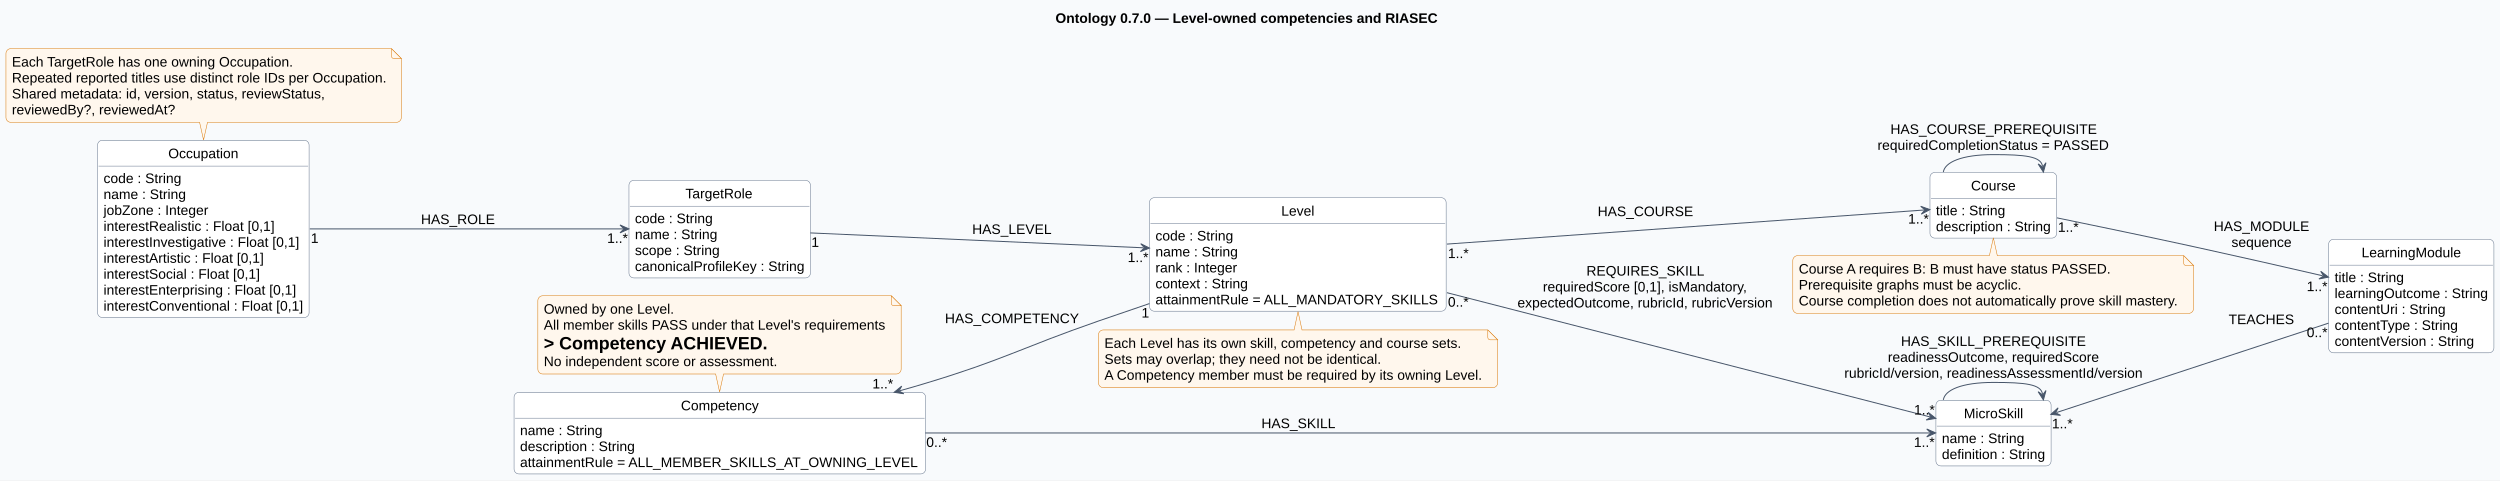
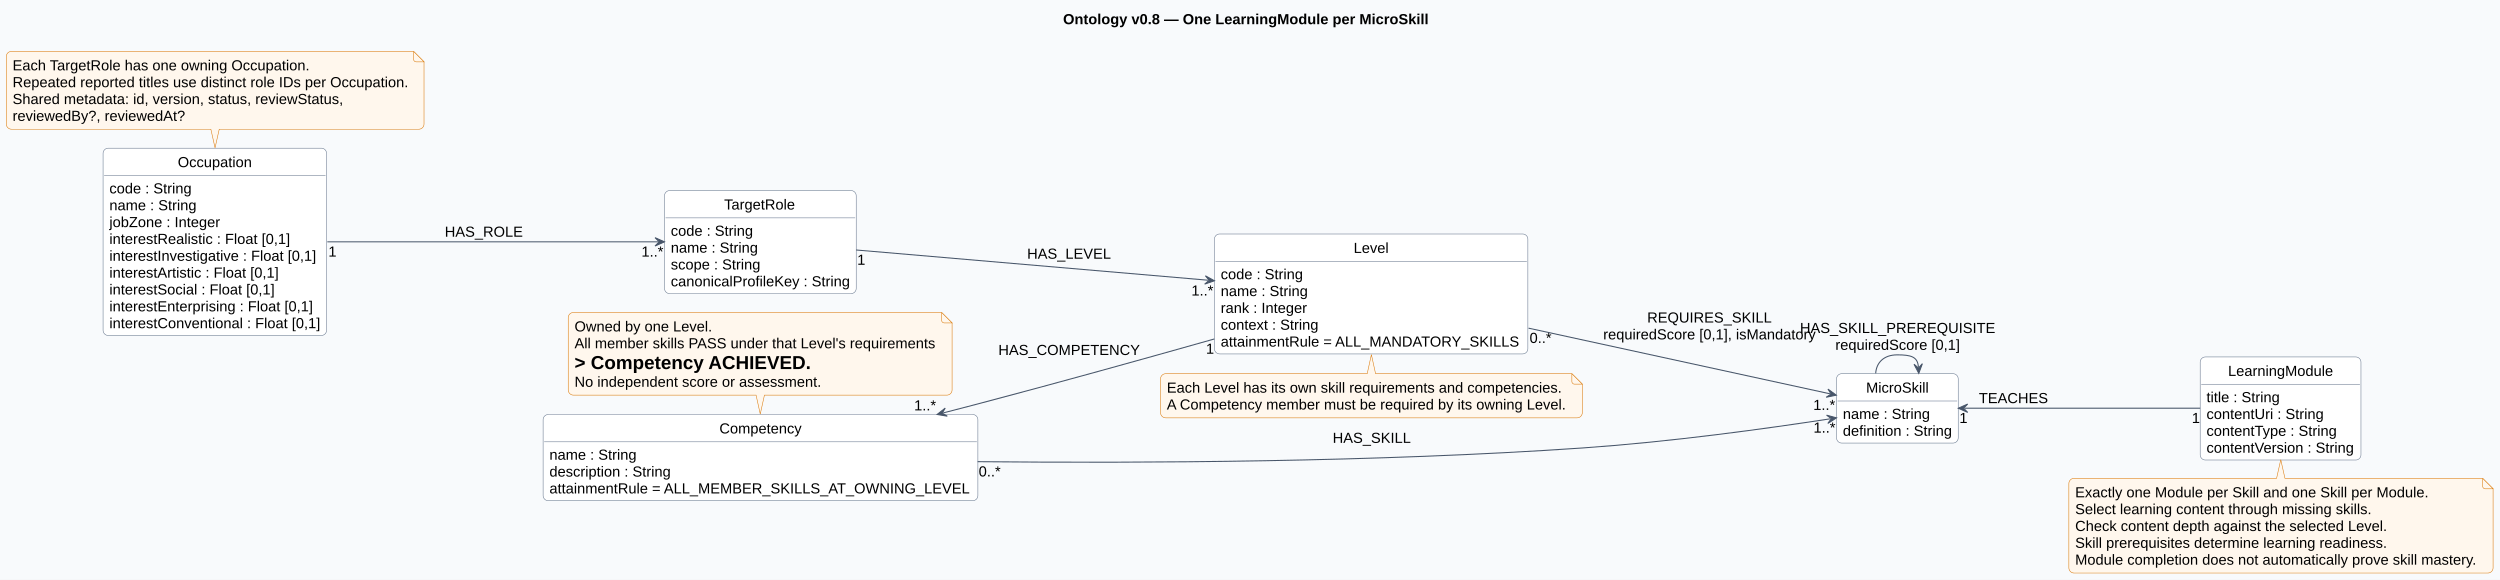
- <svg xmlns="http://www.w3.org/2000/svg" contentStyleType="text/css" data-diagram-type="CLASS" height="485px" preserveAspectRatio="none" style="width:2524px;height:485px;background:#F8FAFC;" version="1.1" viewBox="0 0 2524 485" width="2524px" zoomAndPan="magnify">
+ <svg xmlns="http://www.w3.org/2000/svg" contentStyleType="text/css" data-diagram-type="CLASS" height="554px" preserveAspectRatio="none" style="width:2389px;height:554px;background:#F8FAFC;" version="1.1" viewBox="0 0 2389 554" width="2389px" zoomAndPan="magnify">
  <defs />
  <g>
-     <rect fill="#F8FAFC" height="485" style="stroke:none;stroke-width:1;" width="2524" x="0" y="0" />
+     <rect fill="#F8FAFC" height="554" style="stroke:none;stroke-width:1;" width="2389" x="0" y="0" />
    <g class="title" data-source-line="16">
-       <text fill="#000000" font-family="Arial" font-size="14" font-weight="bold" lengthAdjust="spacing" textLength="385.861" x="1065.569" y="23.132">Ontology 0.7.0 — Level-owned competencies and RIASEC</text>
+       <text fill="#000000" font-family="Arial" font-size="14" font-weight="bold" lengthAdjust="spacing" textLength="349.275" x="1015.862" y="23.132">Ontology v0.8 — One LearningModule per MicroSkill</text>
    </g>
    <g class="entity" data-entity="Occupation" data-source-line="17" data-uid="ent0002" id="entity_Occupation">
      <rect fill="#FFFFFF" height="178.986" rx="5" ry="5" style="stroke:#64748B;stroke-width:0.5;" width="213.558" x="98.5" y="141.599" />
      <text fill="#000000" font-family="Arial" font-size="14" lengthAdjust="spacing" textLength="70.82" x="169.869" y="159.731">Occupation</text>
      <line style="stroke:#64748B;stroke-width:0.5;" x1="99.5" x2="311.058" y1="167.697" y2="167.697" />
      <text fill="#000000" font-family="Arial" font-size="14" lengthAdjust="spacing" textLength="78.6" x="104.5" y="184.829">code : String</text>
      <text fill="#000000" font-family="Arial" font-size="14" lengthAdjust="spacing" textLength="83.262" x="104.5" y="200.928">name : String</text>
      <text fill="#000000" font-family="Arial" font-size="14" lengthAdjust="spacing" textLength="105.848" x="104.5" y="217.026">jobZone : Integer</text>
      <text fill="#000000" font-family="Arial" font-size="14" lengthAdjust="spacing" textLength="172.737" x="104.5" y="233.125">interestRealistic : Float [0,1]</text>
      <text fill="#000000" font-family="Arial" font-size="14" lengthAdjust="spacing" textLength="197.654" x="104.5" y="249.224">interestInvestigative : Float [0,1]</text>
      <text fill="#000000" font-family="Arial" font-size="14" lengthAdjust="spacing" textLength="161.834" x="104.5" y="265.322">interestArtistic : Float [0,1]</text>
      <text fill="#000000" font-family="Arial" font-size="14" lengthAdjust="spacing" textLength="157.965" x="104.5" y="281.421">interestSocial : Float [0,1]</text>
      <text fill="#000000" font-family="Arial" font-size="14" lengthAdjust="spacing" textLength="194.537" x="104.5" y="297.519">interestEnterprising : Float [0,1]</text>
      <text fill="#000000" font-family="Arial" font-size="14" lengthAdjust="spacing" textLength="201.558" x="104.5" y="313.618">interestConventional : Float [0,1]</text>
    </g>
    <g class="entity" data-entity="TargetRole" data-source-line="28" data-uid="ent0003" id="entity_TargetRole">
      <rect fill="#FFFFFF" height="98.493" rx="5" ry="5" style="stroke:#64748B;stroke-width:0.5;" width="183.199" x="635" y="182.099" />
      <text fill="#000000" font-family="Arial" font-size="14" lengthAdjust="spacing" textLength="69.255" x="691.972" y="200.231">TargetRole</text>
      <line style="stroke:#64748B;stroke-width:0.5;" x1="636" x2="817.199" y1="208.197" y2="208.197" />
      <text fill="#000000" font-family="Arial" font-size="14" lengthAdjust="spacing" textLength="78.6" x="641" y="225.329">code : String</text>
      <text fill="#000000" font-family="Arial" font-size="14" lengthAdjust="spacing" textLength="83.262" x="641" y="241.428">name : String</text>
      <text fill="#000000" font-family="Arial" font-size="14" lengthAdjust="spacing" textLength="85.6" x="641" y="257.526">scope : String</text>
      <text fill="#000000" font-family="Arial" font-size="14" lengthAdjust="spacing" textLength="171.199" x="641" y="273.625">canonicalProfileKey : String</text>
    </g>
    <g class="entity" data-entity="Level" data-source-line="34" data-uid="ent0004" id="entity_Level">
-       <rect fill="#FFFFFF" height="114.592" rx="5" ry="5" style="stroke:#64748B;stroke-width:0.5;" width="299.526" x="1160.5" y="199.599" />
-       <text fill="#000000" font-family="Arial" font-size="14" lengthAdjust="spacing" textLength="33.469" x="1293.529" y="217.731">Level</text>
-       <line style="stroke:#64748B;stroke-width:0.5;" x1="1161.5" x2="1459.026" y1="225.697" y2="225.697" />
-       <text fill="#000000" font-family="Arial" font-size="14" lengthAdjust="spacing" textLength="78.6" x="1166.5" y="242.829">code : String</text>
-       <text fill="#000000" font-family="Arial" font-size="14" lengthAdjust="spacing" textLength="83.262" x="1166.5" y="258.928">name : String</text>
-       <text fill="#000000" font-family="Arial" font-size="14" lengthAdjust="spacing" textLength="82.489" x="1166.5" y="275.026">rank : Integer</text>
-       <text fill="#000000" font-family="Arial" font-size="14" lengthAdjust="spacing" textLength="93.379" x="1166.5" y="291.125">context : String</text>
-       <text fill="#000000" font-family="Arial" font-size="14" lengthAdjust="spacing" textLength="287.526" x="1166.5" y="307.224">attainmentRule = ALL_MANDATORY_SKILLS</text>
+       <rect fill="#FFFFFF" height="114.592" rx="5" ry="5" style="stroke:#64748B;stroke-width:0.5;" width="299.526" x="1160.5" y="223.599" />
+       <text fill="#000000" font-family="Arial" font-size="14" lengthAdjust="spacing" textLength="33.469" x="1293.529" y="241.731">Level</text>
+       <line style="stroke:#64748B;stroke-width:0.5;" x1="1161.5" x2="1459.026" y1="249.697" y2="249.697" />
+       <text fill="#000000" font-family="Arial" font-size="14" lengthAdjust="spacing" textLength="78.6" x="1166.5" y="266.829">code : String</text>
+       <text fill="#000000" font-family="Arial" font-size="14" lengthAdjust="spacing" textLength="83.262" x="1166.5" y="282.928">name : String</text>
+       <text fill="#000000" font-family="Arial" font-size="14" lengthAdjust="spacing" textLength="82.489" x="1166.5" y="299.026">rank : Integer</text>
+       <text fill="#000000" font-family="Arial" font-size="14" lengthAdjust="spacing" textLength="93.379" x="1166.5" y="315.125">context : String</text>
+       <text fill="#000000" font-family="Arial" font-size="14" lengthAdjust="spacing" textLength="287.526" x="1166.5" y="331.224">attainmentRule = ALL_MANDATORY_SKILLS</text>
    </g>
    <g class="entity" data-entity="Competency" data-source-line="41" data-uid="ent0005" id="entity_Competency">
      <rect fill="#FFFFFF" height="82.394" rx="5" ry="5" style="stroke:#64748B;stroke-width:0.5;" width="415.464" x="519" y="396.099" />
      <text fill="#000000" font-family="Arial" font-size="14" lengthAdjust="spacing" textLength="78.593" x="687.436" y="414.231">Competency</text>
      <line style="stroke:#64748B;stroke-width:0.5;" x1="520" x2="933.464" y1="422.197" y2="422.197" />
      <text fill="#000000" font-family="Arial" font-size="14" lengthAdjust="spacing" textLength="83.262" x="525" y="439.329">name : String</text>
      <text fill="#000000" font-family="Arial" font-size="14" lengthAdjust="spacing" textLength="115.944" x="525" y="455.428">description : String</text>
      <text fill="#000000" font-family="Arial" font-size="14" lengthAdjust="spacing" textLength="403.464" x="525" y="471.526">attainmentRule = ALL_MEMBER_SKILLS_AT_OWNING_LEVEL</text>
    </g>
    <g class="entity" data-entity="MicroSkill" data-source-line="46" data-uid="ent0006" id="entity_MicroSkill">
-       <rect fill="#FFFFFF" height="66.296" rx="5" ry="5" style="stroke:#64748B;stroke-width:0.5;" width="116.282" x="1954.5" y="404.099" />
-       <text fill="#000000" font-family="Arial" font-size="14" lengthAdjust="spacing" textLength="59.89" x="1982.696" y="422.231">MicroSkill</text>
-       <line style="stroke:#64748B;stroke-width:0.5;" x1="1955.5" x2="2069.782" y1="430.197" y2="430.197" />
-       <text fill="#000000" font-family="Arial" font-size="14" lengthAdjust="spacing" textLength="83.262" x="1960.5" y="447.329">name : String</text>
-       <text fill="#000000" font-family="Arial" font-size="14" lengthAdjust="spacing" textLength="104.282" x="1960.5" y="463.428">definition : String</text>
+       <rect fill="#FFFFFF" height="66.296" rx="5" ry="5" style="stroke:#64748B;stroke-width:0.5;" width="116.282" x="1755" y="357.099" />
+       <text fill="#000000" font-family="Arial" font-size="14" lengthAdjust="spacing" textLength="59.89" x="1783.196" y="375.231">MicroSkill</text>
+       <line style="stroke:#64748B;stroke-width:0.5;" x1="1756" x2="1870.282" y1="383.197" y2="383.197" />
+       <text fill="#000000" font-family="Arial" font-size="14" lengthAdjust="spacing" textLength="83.262" x="1761" y="400.329">name : String</text>
+       <text fill="#000000" font-family="Arial" font-size="14" lengthAdjust="spacing" textLength="104.282" x="1761" y="416.428">definition : String</text>
    </g>
-     <g class="entity" data-entity="Course" data-source-line="50" data-uid="ent0007" id="entity_Course">
-       <rect fill="#FFFFFF" height="66.296" rx="5" ry="5" style="stroke:#64748B;stroke-width:0.5;" width="127.944" x="1948.5" y="174.099" />
-       <text fill="#000000" font-family="Arial" font-size="14" lengthAdjust="spacing" textLength="45.131" x="1989.907" y="192.231">Course</text>
-       <line style="stroke:#64748B;stroke-width:0.5;" x1="1949.5" x2="2075.444" y1="200.197" y2="200.197" />
-       <text fill="#000000" font-family="Arial" font-size="14" lengthAdjust="spacing" textLength="70.027" x="1954.5" y="217.329">title : String</text>
-       <text fill="#000000" font-family="Arial" font-size="14" lengthAdjust="spacing" textLength="115.944" x="1954.5" y="233.428">description : String</text>
+     <g class="entity" data-entity="LearningModule" data-source-line="50" data-uid="ent0007" id="entity_LearningModule">
+       <rect fill="#FFFFFF" height="98.493" rx="5" ry="5" style="stroke:#64748B;stroke-width:0.5;" width="153.634" x="2102.5" y="341.099" />
+       <text fill="#000000" font-family="Arial" font-size="14" lengthAdjust="spacing" textLength="100.406" x="2129.114" y="359.231">LearningModule</text>
+       <line style="stroke:#64748B;stroke-width:0.5;" x1="2103.5" x2="2255.134" y1="367.197" y2="367.197" />
+       <text fill="#000000" font-family="Arial" font-size="14" lengthAdjust="spacing" textLength="70.027" x="2108.5" y="384.329">title : String</text>
+       <text fill="#000000" font-family="Arial" font-size="14" lengthAdjust="spacing" textLength="112.048" x="2108.5" y="400.428">contentUri : String</text>
+       <text fill="#000000" font-family="Arial" font-size="14" lengthAdjust="spacing" textLength="125.289" x="2108.5" y="416.526">contentType : String</text>
+       <text fill="#000000" font-family="Arial" font-size="14" lengthAdjust="spacing" textLength="141.634" x="2108.5" y="432.625">contentVersion : String</text>
    </g>
-     <g class="entity" data-entity="LearningModule" data-source-line="54" data-uid="ent0008" id="entity_LearningModule">
-       <rect fill="#FFFFFF" height="114.592" rx="5" ry="5" style="stroke:#64748B;stroke-width:0.5;" width="166.855" x="2351" y="241.599" />
-       <text fill="#000000" font-family="Arial" font-size="14" lengthAdjust="spacing" textLength="100.406" x="2384.224" y="259.731">LearningModule</text>
-       <line style="stroke:#64748B;stroke-width:0.5;" x1="2352" x2="2516.854" y1="267.697" y2="267.697" />
-       <text fill="#000000" font-family="Arial" font-size="14" lengthAdjust="spacing" textLength="70.027" x="2357" y="284.829">title : String</text>
-       <text fill="#000000" font-family="Arial" font-size="14" lengthAdjust="spacing" textLength="154.855" x="2357" y="300.928">learningOutcome : String</text>
-       <text fill="#000000" font-family="Arial" font-size="14" lengthAdjust="spacing" textLength="112.048" x="2357" y="317.026">contentUri : String</text>
-       <text fill="#000000" font-family="Arial" font-size="14" lengthAdjust="spacing" textLength="125.289" x="2357" y="333.125">contentType : String</text>
-       <text fill="#000000" font-family="Arial" font-size="14" lengthAdjust="spacing" textLength="141.634" x="2357" y="349.224">contentVersion : String</text>
-     </g>
-     <g class="entity" data-entity="GMN21" data-source-line="72" data-uid="ent0022" id="entity_GMN21">
+     <g class="entity" data-entity="GMN17" data-source-line="64" data-uid="ent0018" id="entity_GMN17">
      <path d="M543,303.599 L543,372.593 A5,5 0 0 0 548,377.593 L722.5,377.593 L726.5,395.72 L730.5,377.593 L904.816,377.593 A5,5 0 0 0 909.816,372.593 L909.816,308.599 L899.816,298.599 L548,298.599 A5,5 0 0 0 543,303.599" fill="#FFF7ED" style="stroke:#D97706;stroke-width:0.5;" />
      <path d="M899.816,298.599 L899.816,306.099 A2.5,2.5 0 0 0 902.316,308.599 L909.816,308.599 L899.816,298.599" fill="#FFF7ED" style="stroke:#D97706;stroke-width:0.5;" />
      <text fill="#000000" font-family="Arial" font-size="14" lengthAdjust="spacing" textLength="131.53" x="549" y="316.731">Owned by one Level.</text>
      <text fill="#000000" font-family="Arial" font-size="14" lengthAdjust="spacing" textLength="345.816" x="549" y="332.829">All member skills PASS under that Level's requirements</text>
      <text fill="#000000" font-family="Arial" font-size="18" font-weight="bold" lengthAdjust="spacing" textLength="226.556" x="549" y="352.68">&gt; Competency ACHIEVED.</text>
      <text fill="#000000" font-family="Arial" font-size="14" lengthAdjust="spacing" textLength="235.799" x="549" y="369.626">No independent score or assessment.</text>
    </g>
-     <g class="entity" data-entity="GMN24" data-source-line="78" data-uid="ent0025" id="entity_GMN24">
-       <path d="M1109,338.099 L1109,386.394 A5,5 0 0 0 1114,391.394 L1507.067,391.394 A5,5 0 0 0 1512.067,386.394 L1512.067,343.099 L1502.067,333.099 L1314.5,333.099 L1310.5,314.601 L1306.5,333.099 L1114,333.099 A5,5 0 0 0 1109,338.099" fill="#FFF7ED" style="stroke:#D97706;stroke-width:0.5;" />
-       <path d="M1502.067,333.099 L1502.067,340.599 A2.5,2.5 0 0 0 1504.567,343.099 L1512.067,343.099 L1502.067,333.099" fill="#FFF7ED" style="stroke:#D97706;stroke-width:0.5;" />
-       <text fill="#000000" font-family="Arial" font-size="14" lengthAdjust="spacing" textLength="360.288" x="1115" y="351.231">Each Level has its own skill, competency and course sets.</text>
-       <text fill="#000000" font-family="Arial" font-size="14" lengthAdjust="spacing" textLength="279.392" x="1115" y="367.329">Sets may overlap; they need not be identical.</text>
-       <text fill="#000000" font-family="Arial" font-size="14" lengthAdjust="spacing" textLength="382.067" x="1115" y="383.428">A Competency member must be required by its owning Level.</text>
+     <g class="entity" data-entity="GMN20" data-source-line="70" data-uid="ent0021" id="entity_GMN20">
+       <path d="M1109,362.099 L1109,394.296 A5,5 0 0 0 1114,399.296 L1507.067,399.296 A5,5 0 0 0 1512.067,394.296 L1512.067,367.099 L1502.067,357.099 L1314.5,357.099 L1310.5,338.823 L1306.5,357.099 L1114,357.099 A5,5 0 0 0 1109,362.099" fill="#FFF7ED" style="stroke:#D97706;stroke-width:0.5;" />
+       <path d="M1502.067,357.099 L1502.067,364.599 A2.5,2.5 0 0 0 1504.567,367.099 L1512.067,367.099 L1502.067,357.099" fill="#FFF7ED" style="stroke:#D97706;stroke-width:0.5;" />
+       <text fill="#000000" font-family="Arial" font-size="14" lengthAdjust="spacing" textLength="377.412" x="1115" y="375.231">Each Level has its own skill requirements and competencies.</text>
+       <text fill="#000000" font-family="Arial" font-size="14" lengthAdjust="spacing" textLength="382.067" x="1115" y="391.329">A Competency member must be required by its owning Level.</text>
    </g>
-     <g class="entity" data-entity="GMN27" data-source-line="83" data-uid="ent0028" id="entity_GMN27">
-       <path d="M1810,263.099 L1810,311.394 A5,5 0 0 0 1815,316.394 L2209.612,316.394 A5,5 0 0 0 2214.612,311.394 L2214.612,268.099 L2204.612,258.099 L2016.5,258.099 L2012.5,240.128 L2008.5,258.099 L1815,258.099 A5,5 0 0 0 1810,263.099" fill="#FFF7ED" style="stroke:#D97706;stroke-width:0.5;" />
-       <path d="M2204.612,258.099 L2204.612,265.599 A2.5,2.5 0 0 0 2207.112,268.099 L2214.612,268.099 L2204.612,258.099" fill="#FFF7ED" style="stroke:#D97706;stroke-width:0.5;" />
-       <text fill="#000000" font-family="Arial" font-size="14" lengthAdjust="spacing" textLength="317.468" x="1816" y="276.231">Course A requires B: B must have status PASSED.</text>
-       <text fill="#000000" font-family="Arial" font-size="14" lengthAdjust="spacing" textLength="224.875" x="1816" y="292.329">Prerequisite graphs must be acyclic.</text>
-       <text fill="#000000" font-family="Arial" font-size="14" lengthAdjust="spacing" textLength="383.612" x="1816" y="308.428">Course completion does not automatically prove skill mastery.</text>
+     <g class="entity" data-entity="GMN23" data-source-line="74" data-uid="ent0024" id="entity_GMN23">
+       <path d="M1977,462.099 L1977,542.592 A5,5 0 0 0 1982,547.592 L2377.398,547.592 A5,5 0 0 0 2382.398,542.592 L2382.398,467.099 L2372.398,457.099 L2183.5,457.099 L2179.5,439.256 L2175.5,457.099 L1982,457.099 A5,5 0 0 0 1977,462.099" fill="#FFF7ED" style="stroke:#D97706;stroke-width:0.5;" />
+       <path d="M2372.398,457.099 L2372.398,464.599 A2.5,2.5 0 0 0 2374.898,467.099 L2382.398,467.099 L2372.398,457.099" fill="#FFF7ED" style="stroke:#D97706;stroke-width:0.5;" />
+       <text fill="#000000" font-family="Arial" font-size="14" lengthAdjust="spacing" textLength="337.736" x="1983" y="475.231">Exactly one Module per Skill and one Skill per Module.</text>
+       <text fill="#000000" font-family="Arial" font-size="14" lengthAdjust="spacing" textLength="283.254" x="1983" y="491.329">Select learning content through missing skills.</text>
+       <text fill="#000000" font-family="Arial" font-size="14" lengthAdjust="spacing" textLength="298.088" x="1983" y="507.428">Check content depth against the selected Level.</text>
+       <text fill="#000000" font-family="Arial" font-size="14" lengthAdjust="spacing" textLength="298.04" x="1983" y="523.526">Skill prerequisites determine learning readiness.</text>
+       <text fill="#000000" font-family="Arial" font-size="14" lengthAdjust="spacing" textLength="384.398" x="1983" y="539.625">Module completion does not automatically prove skill mastery.</text>
    </g>
-     <g class="entity" data-entity="GMN30" data-source-line="88" data-uid="ent0031" id="entity_GMN30">
+     <g class="entity" data-entity="GMN26" data-source-line="81" data-uid="ent0027" id="entity_GMN26">
      <path d="M6,54.099 L6,118.493 A5,5 0 0 0 11,123.493 L201.5,123.493 L205.5,141.323 L209.5,123.493 L400.198,123.493 A5,5 0 0 0 405.198,118.493 L405.198,59.099 L395.198,49.099 L11,49.099 A5,5 0 0 0 6,54.099" fill="#FFF7ED" style="stroke:#D97706;stroke-width:0.5;" />
      <path d="M395.198,49.099 L395.198,56.599 A2.5,2.5 0 0 0 397.698,59.099 L405.198,59.099 L395.198,49.099" fill="#FFF7ED" style="stroke:#D97706;stroke-width:0.5;" />
      <text fill="#000000" font-family="Arial" font-size="14" lengthAdjust="spacing" textLength="285.619" x="12" y="67.231">Each TargetRole has one owning Occupation.</text>
      <text fill="#000000" font-family="Arial" font-size="14" lengthAdjust="spacing" textLength="378.198" x="12" y="83.329">Repeated reported titles use distinct role IDs per Occupation.</text>
      <text fill="#000000" font-family="Arial" font-size="14" lengthAdjust="spacing" textLength="315.937" x="12" y="99.428">Shared metadata: id, version, status, reviewStatus,</text>
      <text fill="#000000" font-family="Arial" font-size="14" lengthAdjust="spacing" textLength="164.972" x="12" y="115.526">reviewedBy?, reviewedAt?</text>
    </g>
-     <g class="link" data-entity-1="Occupation" data-entity-2="TargetRole" data-uid="lnk9" id="link_Occupation_TargetRole">
+     <g class="link" data-entity-1="Occupation" data-entity-2="TargetRole" data-uid="lnk8" id="link_Occupation_TargetRole">
      <polygon fill="#475569" points="634.949,231.099,625.949,227.099,629.949,231.099,625.949,235.099,634.949,231.099" style="stroke:#475569;stroke-width:1;" />
      <path d="M312.78,231.099 C407.68,231.099 539.174,231.099 628.949,231.099" fill="none" style="stroke:#475569;stroke-width:1;" />
      <text fill="#000000" font-family="Arial" font-size="14" lengthAdjust="spacing" textLength="74.696" x="425" y="226.231">HAS_ROLE</text>
      <text fill="#000000" font-family="Arial" font-size="14" lengthAdjust="spacing" textLength="21.014" x="612.949" y="245.231">1..*</text>
      <text fill="#000000" font-family="Arial" font-size="14" lengthAdjust="spacing" textLength="7.786" x="313.78" y="245.231">1</text>
    </g>
-     <g class="link" data-entity-1="TargetRole" data-entity-2="Level" data-uid="lnk10" id="link_TargetRole_Level">
-       <polygon fill="#475569" points="1160.493,250.442,1151.68,246.044,1155.498,250.219,1151.323,254.036,1160.493,250.442" style="stroke:#475569;stroke-width:1;" />
-       <path d="M818.118,235.147 C909.573,239.232 1046.365,245.344 1154.499,250.174" fill="none" style="stroke:#475569;stroke-width:1;" />
-       <text fill="#000000" font-family="Arial" font-size="14" lengthAdjust="spacing" textLength="80.158" x="981.5" y="236.231">HAS_LEVEL</text>
-       <text fill="#000000" font-family="Arial" font-size="14" lengthAdjust="spacing" textLength="21.014" x="1138.493" y="264.574">1..*</text>
-       <text fill="#000000" font-family="Arial" font-size="14" lengthAdjust="spacing" textLength="7.786" x="819.118" y="249.279">1</text>
+     <g class="link" data-entity-1="TargetRole" data-entity-2="Level" data-uid="lnk9" id="link_TargetRole_Level">
+       <polygon fill="#475569" points="1160.493,268.297,1151.868,263.542,1155.511,267.869,1151.184,271.512,1160.493,268.297" style="stroke:#475569;stroke-width:1;" />
+       <path d="M818.118,238.884 C909.573,246.741 1046.381,258.494 1154.515,267.784" fill="none" style="stroke:#475569;stroke-width:1;" />
+       <text fill="#000000" font-family="Arial" font-size="14" lengthAdjust="spacing" textLength="80.158" x="981.5" y="247.231">HAS_LEVEL</text>
+       <text fill="#000000" font-family="Arial" font-size="14" lengthAdjust="spacing" textLength="21.014" x="1138.493" y="282.429">1..*</text>
+       <text fill="#000000" font-family="Arial" font-size="14" lengthAdjust="spacing" textLength="7.786" x="819.118" y="253.016">1</text>
    </g>
-     <g class="link" data-entity-1="Competency" data-entity-2="Level" data-uid="lnk12" id="link_Competency_Level">
-       <polygon fill="#475569" points="902.76,396.055,912.498,397.527,907.581,394.73,910.378,389.813,902.76,396.055" style="stroke:#475569;stroke-width:1;" />
-       <path d="M908.545,394.465 C919.148,391.551 923.843,390.147 934,387.099 C1013.176,363.337 1030.905,351.2 1109,324.099 C1125.643,318.323 1143.093,312.358 1160.464,306.477" fill="none" style="stroke:#475569;stroke-width:1;" />
-       <text fill="#000000" font-family="Arial" font-size="14" lengthAdjust="spacing" textLength="135.358" x="954" y="326.231">HAS_COMPETENCY</text>
-       <text fill="#000000" font-family="Arial" font-size="14" lengthAdjust="spacing" textLength="7.786" x="1152.464" y="320.609">1</text>
-       <text fill="#000000" font-family="Arial" font-size="14" lengthAdjust="spacing" textLength="21.014" x="880.76" y="392.187">1..*</text>
+     <g class="link" data-entity-1="Competency" data-entity-2="Level" data-uid="lnk11" id="link_Competency_Level">
+       <polygon fill="#475569" points="895.531,396.054,905.24,397.707,900.376,394.819,903.264,389.955,895.531,396.054" style="stroke:#475569;stroke-width:1;" />
+       <path d="M901.345,394.572 C914.374,391.25 921.501,389.389 934,386.099 C1008.79,366.411 1091.614,343.383 1160.405,323.917" fill="none" style="stroke:#475569;stroke-width:1;" />
+       <text fill="#000000" font-family="Arial" font-size="14" lengthAdjust="spacing" textLength="135.358" x="954" y="339.231">HAS_COMPETENCY</text>
+       <text fill="#000000" font-family="Arial" font-size="14" lengthAdjust="spacing" textLength="7.786" x="1152.405" y="338.049">1</text>
+       <text fill="#000000" font-family="Arial" font-size="14" lengthAdjust="spacing" textLength="21.014" x="873.531" y="392.186">1..*</text>
    </g>
-     <g class="link" data-entity-1="Competency" data-entity-2="MicroSkill" data-uid="lnk13" id="link_Competency_MicroSkill">
-       <polygon fill="#475569" points="1954.234,437.099,1945.234,433.099,1949.234,437.099,1945.234,441.099,1954.234,437.099" style="stroke:#475569;stroke-width:1;" />
-       <path d="M934.153,437.099 C1235.174,437.099 1771.619,437.099 1948.234,437.099" fill="none" style="stroke:#475569;stroke-width:1;" />
-       <text fill="#000000" font-family="Arial" font-size="14" lengthAdjust="spacing" textLength="74.71" x="1273.5" y="432.231">HAS_SKILL</text>
-       <text fill="#000000" font-family="Arial" font-size="14" lengthAdjust="spacing" textLength="21.014" x="1932.234" y="451.231">1..*</text>
-       <text fill="#000000" font-family="Arial" font-size="14" lengthAdjust="spacing" textLength="21.014" x="935.153" y="451.231">0..*</text>
+     <g class="link" data-entity-1="Competency" data-entity-2="MicroSkill" data-uid="lnk12" id="link_Competency_MicroSkill">
+       <polygon fill="#475569" points="1754.958,399.301,1745.455,396.714,1750.016,400.06,1746.67,404.621,1754.958,399.301" style="stroke:#475569;stroke-width:1;" />
+       <path d="M934.226,441.173 C1092.564,442.733 1316.325,441.569 1512,428.099 C1596.979,422.248 1688.817,409.461 1749.028,400.212" fill="none" style="stroke:#475569;stroke-width:1;" />
+       <text fill="#000000" font-family="Arial" font-size="14" lengthAdjust="spacing" textLength="74.71" x="1273.5" y="423.231">HAS_SKILL</text>
+       <text fill="#000000" font-family="Arial" font-size="14" lengthAdjust="spacing" textLength="21.014" x="1732.958" y="413.433">1..*</text>
+       <text fill="#000000" font-family="Arial" font-size="14" lengthAdjust="spacing" textLength="21.014" x="935.226" y="455.305">0..*</text>
    </g>
-     <g class="link" data-entity-1="Level" data-entity-2="MicroSkill" data-uid="lnk14" id="link_Level_MicroSkill">
-       <polygon fill="#475569" points="1954.364,422.407,1946.644,416.291,1949.522,421.161,1944.652,424.039,1954.364,422.407" style="stroke:#475569;stroke-width:1;" />
-       <path d="M1460.809,295.492 C1614.996,335.14 1841.855,393.476 1948.554,420.912" fill="none" style="stroke:#475569;stroke-width:1;" />
-       <text fill="#000000" font-family="Arial" font-size="14" lengthAdjust="spacing" textLength="119.048" x="1601.645" y="278.231">REQUIRES_SKILL</text>
-       <text fill="#000000" font-family="Arial" font-size="14" lengthAdjust="spacing" textLength="206.992" x="1557.672" y="294.329">requiredScore [0,1], isMandatory,</text>
-       <text fill="#000000" font-family="Arial" font-size="14" lengthAdjust="spacing" textLength="258.337" x="1532" y="310.428">expectedOutcome, rubricId, rubricVersion</text>
-       <text fill="#000000" font-family="Arial" font-size="14" lengthAdjust="spacing" textLength="21.014" x="1932.364" y="418.538">1..*</text>
-       <text fill="#000000" font-family="Arial" font-size="14" lengthAdjust="spacing" textLength="21.014" x="1461.809" y="309.624">0..*</text>
+     <g class="link" data-entity-1="Level" data-entity-2="MicroSkill" data-uid="lnk13" id="link_Level_MicroSkill">
+       <polygon fill="#475569" points="1754.73,377.626,1746.787,371.803,1749.844,376.562,1745.085,379.619,1754.73,377.626" style="stroke:#475569;stroke-width:1;" />
+       <path d="M1460.65,313.581 C1559.468,335.102 1677.707,360.852 1748.867,376.349" fill="none" style="stroke:#475569;stroke-width:1;" />
+       <text fill="#000000" font-family="Arial" font-size="14" lengthAdjust="spacing" textLength="119.048" x="1574.027" y="308.231">REQUIRES_SKILL</text>
+       <text fill="#000000" font-family="Arial" font-size="14" lengthAdjust="spacing" textLength="203.102" x="1532" y="324.329">requiredScore [0,1], isMandatory</text>
+       <text fill="#000000" font-family="Arial" font-size="14" lengthAdjust="spacing" textLength="21.014" x="1732.73" y="391.758">1..*</text>
+       <text fill="#000000" font-family="Arial" font-size="14" lengthAdjust="spacing" textLength="21.014" x="1461.65" y="327.713">0..*</text>
    </g>
-     <g class="link" data-entity-1="Level" data-entity-2="Course" data-uid="lnk15" id="link_Level_Course">
-       <polygon fill="#475569" points="1948.405,211.605,1939.143,208.257,1943.418,211.962,1939.713,216.237,1948.405,211.605" style="stroke:#475569;stroke-width:1;" />
-       <path d="M1460.809,246.434 C1612.185,235.621 1833.225,219.833 1942.42,212.033" fill="none" style="stroke:#475569;stroke-width:1;" />
-       <text fill="#000000" font-family="Arial" font-size="14" lengthAdjust="spacing" textLength="96.469" x="1613" y="218.231">HAS_COURSE</text>
-       <text fill="#000000" font-family="Arial" font-size="14" lengthAdjust="spacing" textLength="21.014" x="1926.405" y="225.737">1..*</text>
-       <text fill="#000000" font-family="Arial" font-size="14" lengthAdjust="spacing" textLength="21.014" x="1461.809" y="260.565">1..*</text>
+     <g class="link" data-entity-1="MicroSkill" data-entity-2="LearningModule" data-uid="lnk15" id="link_MicroSkill_LearningModule">
+       <polygon fill="#475569" points="1871.354,390.099,1880.354,394.099,1876.354,390.099,1880.354,386.099,1871.354,390.099" style="stroke:#475569;stroke-width:1;" />
+       <path d="M1877.354,390.099 C1939.705,390.099 2033.634,390.099 2102.485,390.099" fill="none" style="stroke:#475569;stroke-width:1;" />
+       <text fill="#000000" font-family="Arial" font-size="14" lengthAdjust="spacing" textLength="66.124" x="1891" y="385.231">TEACHES</text>
+       <text fill="#000000" font-family="Arial" font-size="14" lengthAdjust="spacing" textLength="7.786" x="2094.485" y="404.231">1</text>
+       <text fill="#000000" font-family="Arial" font-size="14" lengthAdjust="spacing" textLength="7.786" x="1872.354" y="404.231">1</text>
    </g>
-     <g class="link" data-entity-1="Course" data-entity-2="LearningModule" data-uid="lnk16" id="link_Course_LearningModule">
-       <polygon fill="#475569" points="2350.84,279.784,2342.972,273.86,2345.968,278.658,2341.17,281.654,2350.84,279.784" style="stroke:#475569;stroke-width:1;" />
-       <path d="M2076.644,219.931 C2116.391,228.091 2168.744,238.987 2215,249.099 C2259.955,258.926 2304.153,268.992 2344.994,278.433" fill="none" style="stroke:#475569;stroke-width:1;" />
-       <text fill="#000000" font-family="Arial" font-size="14" lengthAdjust="spacing" textLength="96.469" x="2235" y="233.231">HAS_MODULE</text>
-       <text fill="#000000" font-family="Arial" font-size="14" lengthAdjust="spacing" textLength="60.717" x="2252.876" y="249.329">sequence</text>
-       <text fill="#000000" font-family="Arial" font-size="14" lengthAdjust="spacing" textLength="21.014" x="2328.84" y="293.916">1..*</text>
-       <text fill="#000000" font-family="Arial" font-size="14" lengthAdjust="spacing" textLength="21.014" x="2077.644" y="234.063">1..*</text>
-     </g>
-     <g class="link" data-entity-1="MicroSkill" data-entity-2="LearningModule" data-uid="lnk18" id="link_MicroSkill_LearningModule">
-       <polygon fill="#475569" points="2070.58,418.344,2080.379,419.334,2075.33,416.783,2077.882,411.734,2070.58,418.344" style="stroke:#475569;stroke-width:1;" />
-       <path d="M2076.28,416.471 C2148.613,392.704 2268.113,353.44 2350.881,326.245" fill="none" style="stroke:#475569;stroke-width:1;" />
-       <text fill="#000000" font-family="Arial" font-size="14" lengthAdjust="spacing" textLength="66.124" x="2250" y="327.231">TEACHES</text>
-       <text fill="#000000" font-family="Arial" font-size="14" lengthAdjust="spacing" textLength="21.014" x="2328.881" y="340.377">0..*</text>
-       <text fill="#000000" font-family="Arial" font-size="14" lengthAdjust="spacing" textLength="21.014" x="2071.58" y="432.476">1..*</text>
-     </g>
-     <g class="link" data-entity-1="Course" data-entity-2="Course" data-uid="lnk19" id="link_Course_Course">
-       <polygon fill="#475569" points="2063.014,173.744,2065.616,164.245,2062.263,168.801,2057.707,165.447,2063.014,173.744" style="stroke:#475569;stroke-width:1;" />
-       <path d="M1961.986,173.744 C1963.494,163.82 1980.332,156.099 2012.5,156.099 C2044.668,156.099 2060.605,157.888 2062.112,167.812" fill="none" style="stroke:#475569;stroke-width:1;" />
-       <text fill="#000000" font-family="Arial" font-size="14" lengthAdjust="spacing" textLength="208.496" x="1908.563" y="135.231">HAS_COURSE_PREREQUISITE</text>
-       <text fill="#000000" font-family="Arial" font-size="14" lengthAdjust="spacing" textLength="234.623" x="1895.5" y="151.329">requiredCompletionStatus = PASSED</text>
-     </g>
-     <g class="link" data-entity-1="MicroSkill" data-entity-2="MicroSkill" data-uid="lnk20" id="link_MicroSkill_MicroSkill">
-       <polygon fill="#475569" points="2063.014,403.744,2065.616,394.245,2062.263,398.801,2057.707,395.447,2063.014,403.744" style="stroke:#475569;stroke-width:1;" />
-       <path d="M1961.986,403.744 C1963.494,393.82 1980.332,386.099 2012.5,386.099 C2044.668,386.099 2060.605,387.889 2062.112,397.812" fill="none" style="stroke:#475569;stroke-width:1;" />
-       <text fill="#000000" font-family="Arial" font-size="14" lengthAdjust="spacing" textLength="186.737" x="1919.196" y="349.231">HAS_SKILL_PREREQUISITE</text>
-       <text fill="#000000" font-family="Arial" font-size="14" lengthAdjust="spacing" textLength="213.22" x="1905.955" y="365.329">readinessOutcome, requiredScore</text>
-       <text fill="#000000" font-family="Arial" font-size="14" lengthAdjust="spacing" textLength="301.13" x="1862" y="381.428">rubricId/version, readinessAssessmentId/version</text>
+     <g class="link" data-entity-1="MicroSkill" data-entity-2="MicroSkill" data-uid="lnk16" id="link_MicroSkill_MicroSkill">
+       <polygon fill="#475569" points="1833.58,356.744,1837.016,347.514,1833.271,351.754,1829.031,348.009,1833.58,356.744" style="stroke:#475569;stroke-width:1;" />
+       <path d="M1792.42,356.744 C1793.035,346.82 1799.895,339.099 1813,339.099 C1826.105,339.099 1832.595,340.832 1833.209,350.756" fill="none" style="stroke:#475569;stroke-width:1;" />
+       <text fill="#000000" font-family="Arial" font-size="14" lengthAdjust="spacing" textLength="186.737" x="1720" y="318.231">HAS_SKILL_PREREQUISITE</text>
+       <text fill="#000000" font-family="Arial" font-size="14" lengthAdjust="spacing" textLength="119.068" x="1753.834" y="334.329">requiredScore [0,1]</text>
    </g>
  </g>
</svg>
